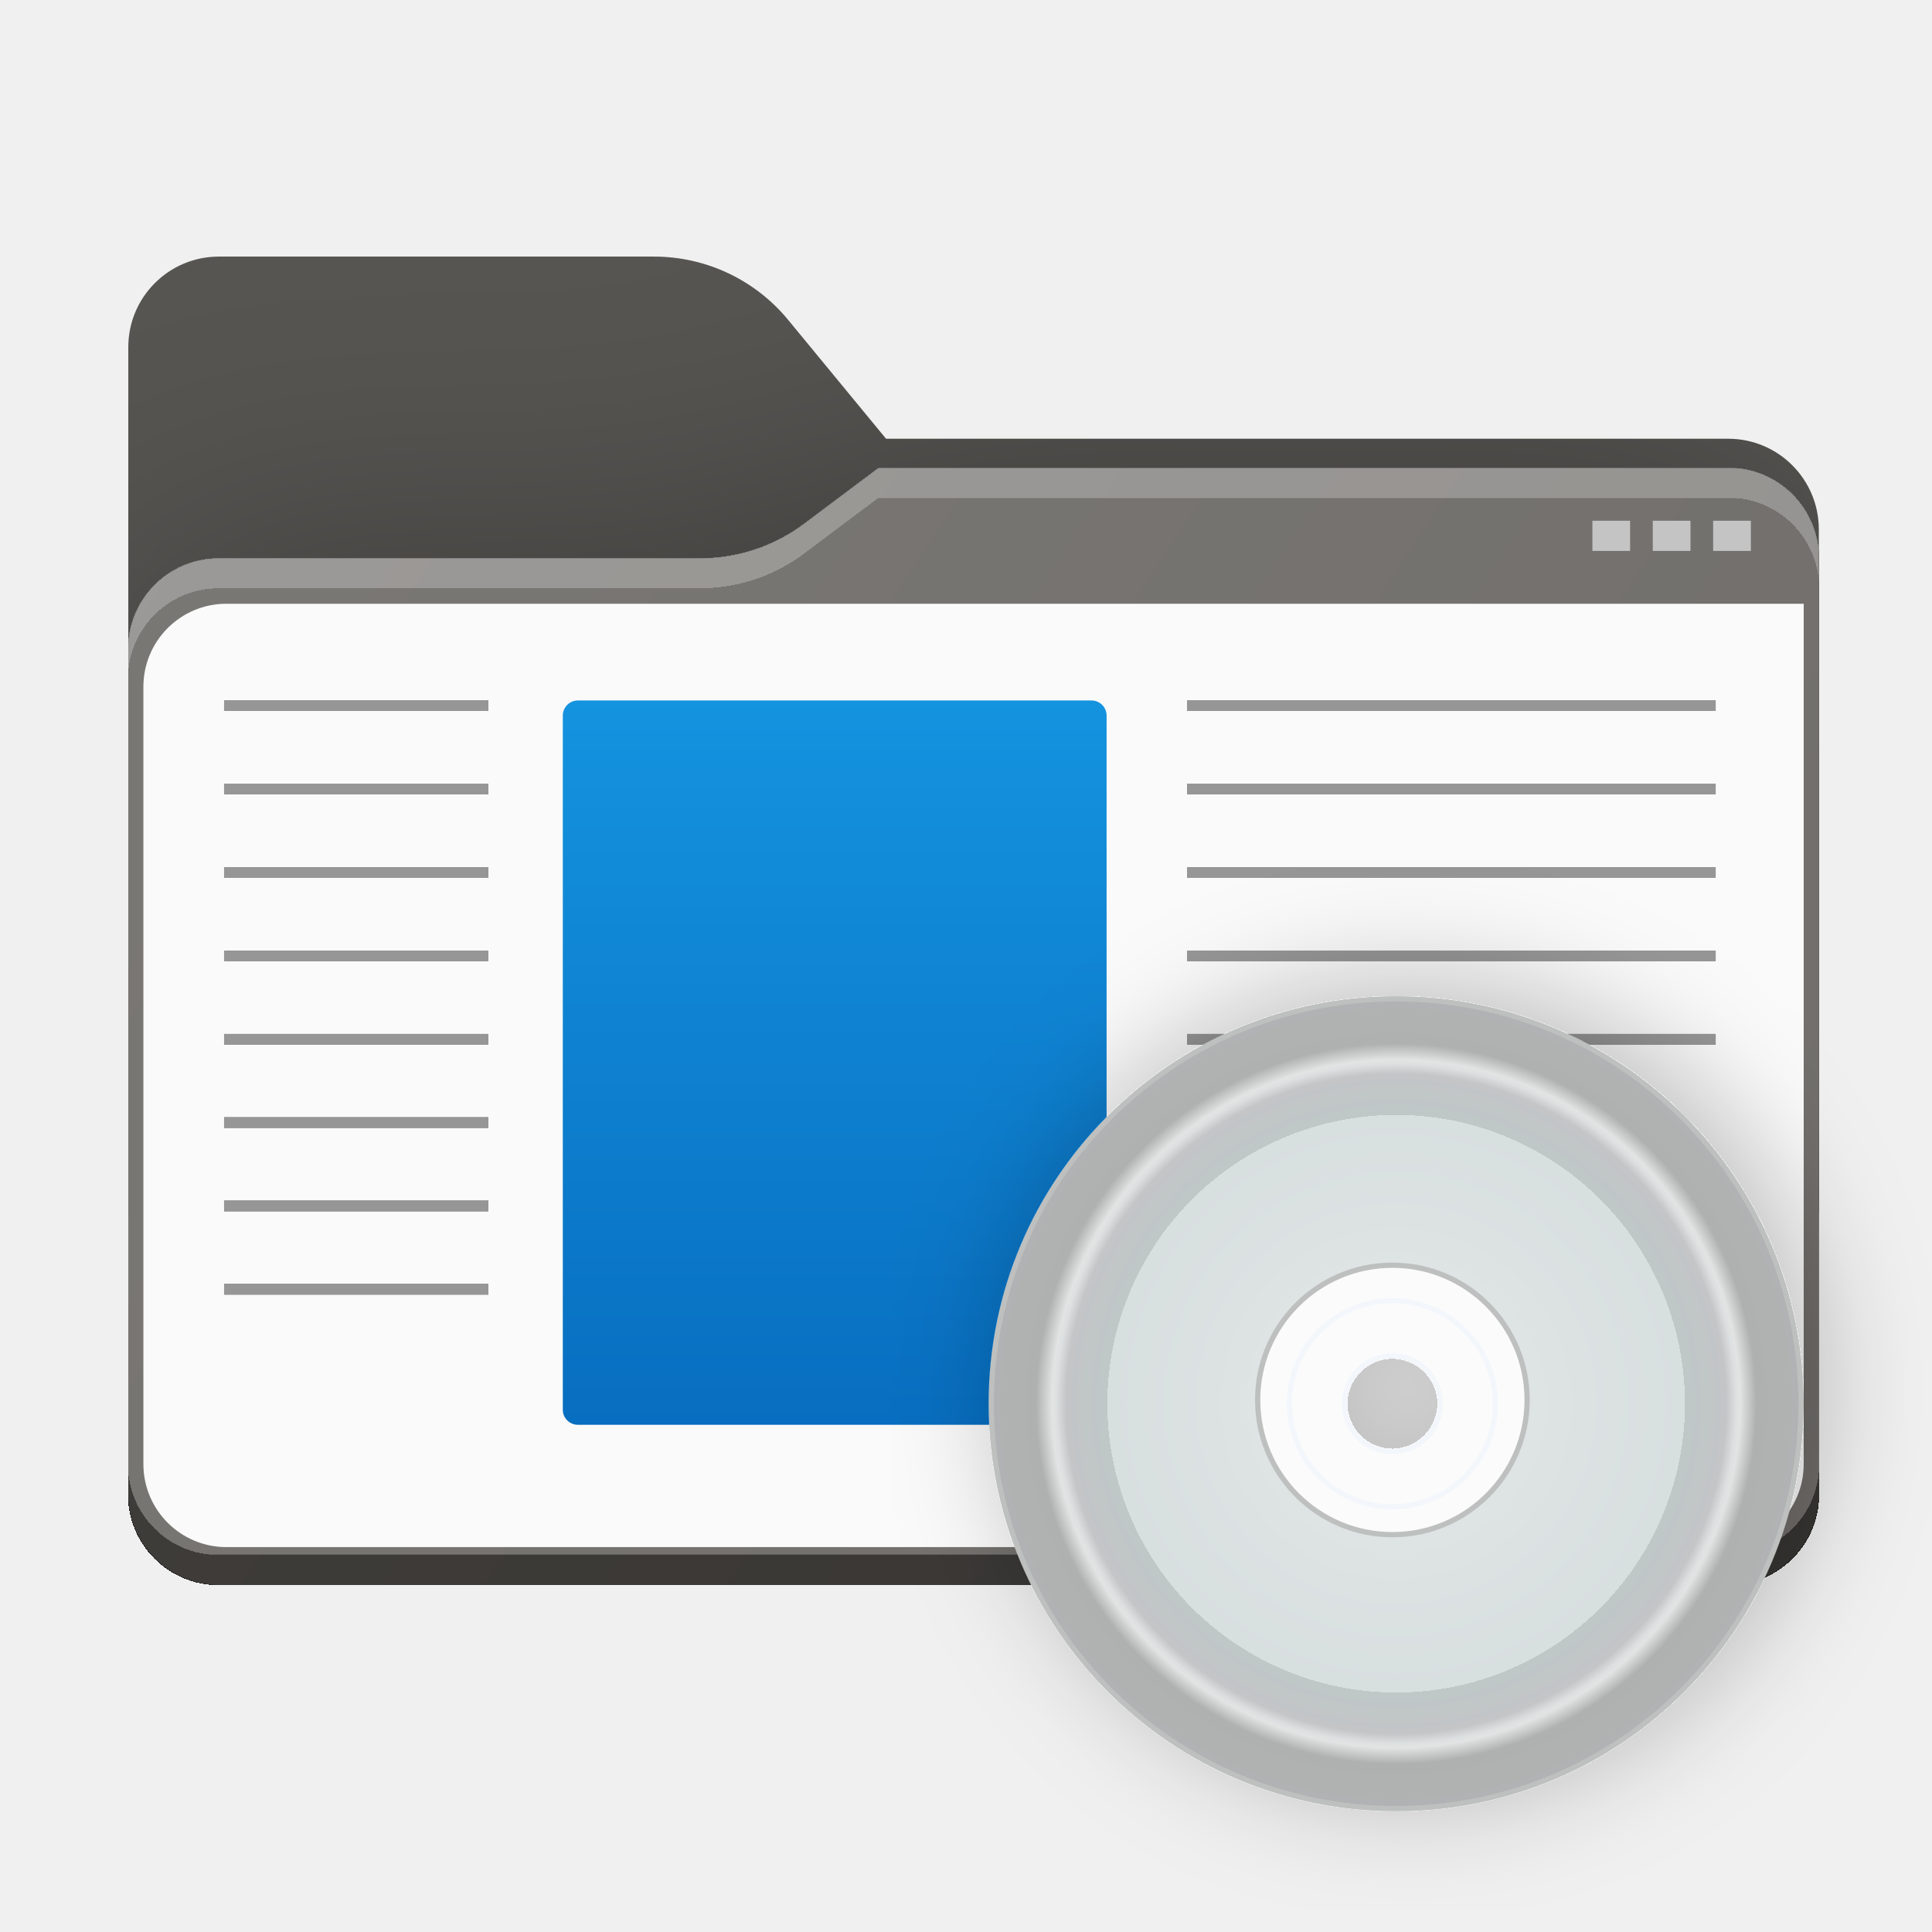
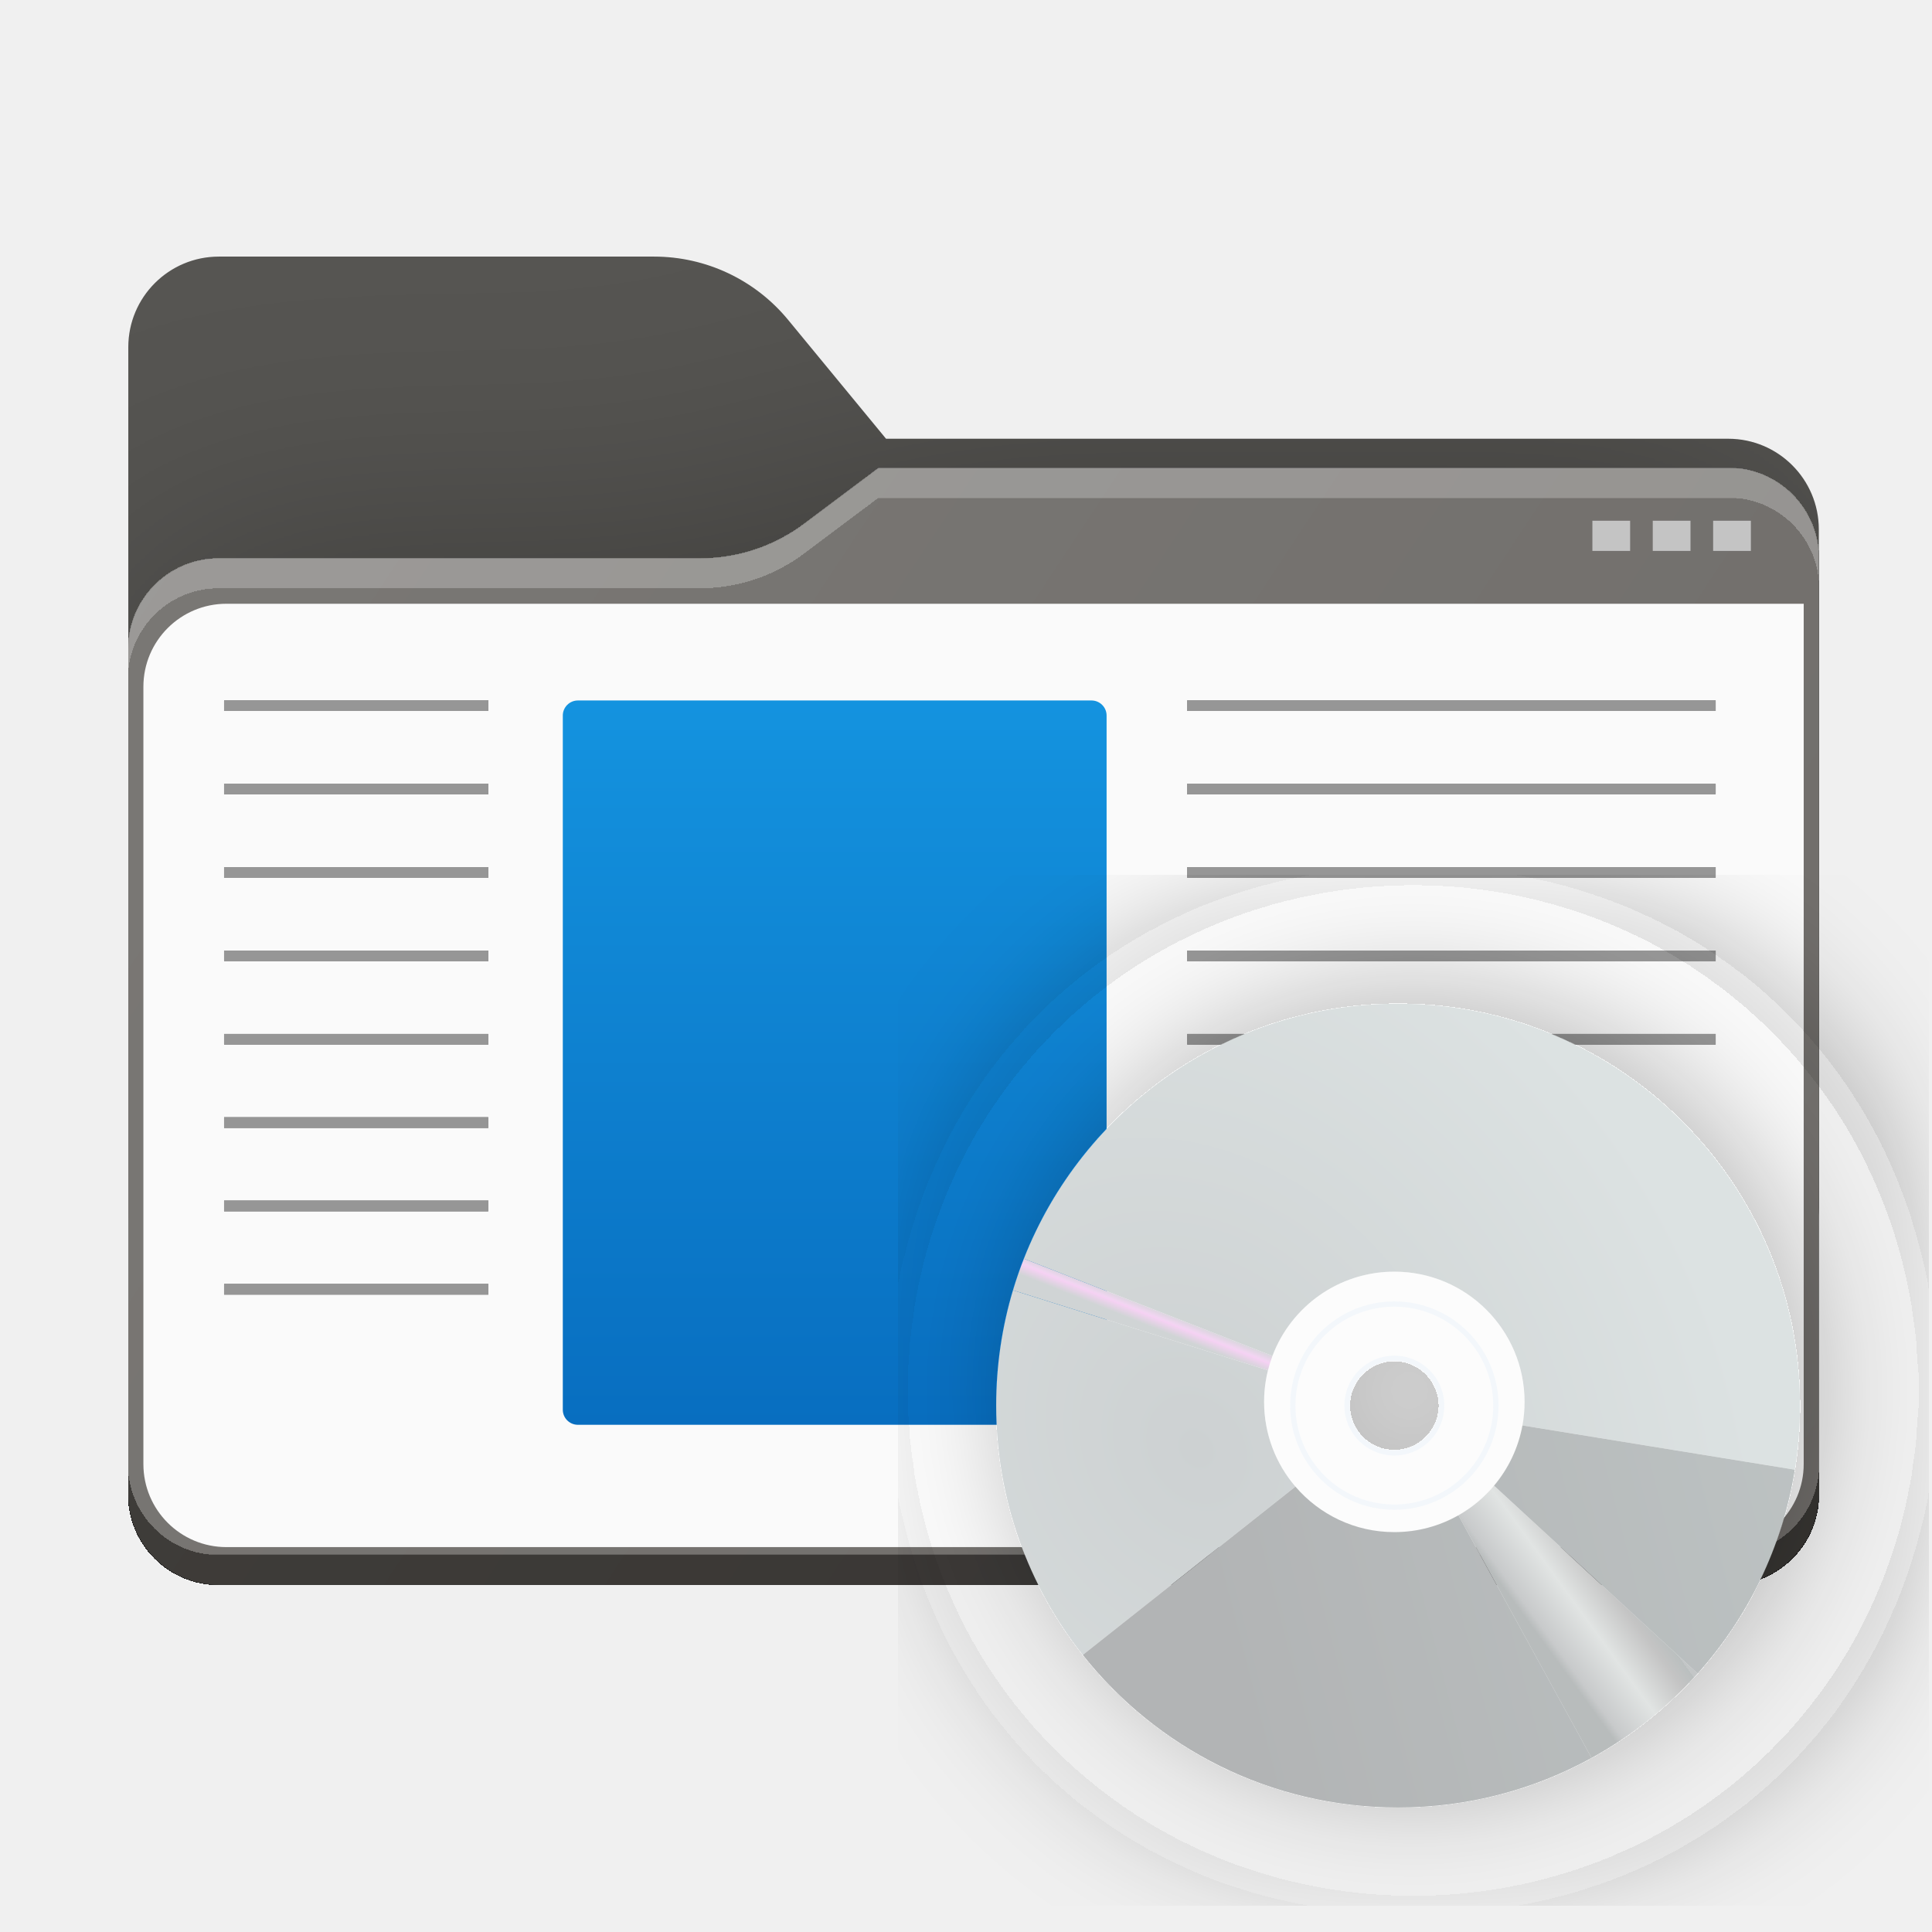
<svg xmlns="http://www.w3.org/2000/svg" width="256" height="256" viewBox="0 0 256 256" fill="none">
  <path fill-rule="evenodd" clip-rule="evenodd" d="M104.425 42.378C100.056 37.073 93.544 34 86.671 34H29C22.373 34 17 39.373 17 46V58.137V68.2V160C17 166.627 22.373 172 29 172H229C235.627 172 241 166.627 241 160V70.137C241 63.51 235.627 58.137 229 58.137H117.404L104.425 42.378Z" fill="#565552" />
-   <mask id="mask0_753_16964" style="mask-type:alpha" maskUnits="userSpaceOnUse" x="17" y="34" width="224" height="138">
-     <path fill-rule="evenodd" clip-rule="evenodd" d="M104.425 42.378C100.056 37.073 93.544 34 86.671 34H29C22.373 34 17 39.373 17 46V58.137V68.2V160C17 166.627 22.373 172 29 172H229C235.627 172 241 166.627 241 160V70.137C241 63.51 235.627 58.137 229 58.137H117.404L104.425 42.378Z" fill="url(#paint0_linear_753_16964)" />
+   <mask id="mask0_769_17604" style="mask-type:alpha" maskUnits="userSpaceOnUse" x="17" y="34" width="224" height="138">
+     <path fill-rule="evenodd" clip-rule="evenodd" d="M104.425 42.378C100.056 37.073 93.544 34 86.671 34H29C22.373 34 17 39.373 17 46V58.137V68.2V160C17 166.627 22.373 172 29 172H229C235.627 172 241 166.627 241 160V70.137C241 63.51 235.627 58.137 229 58.137H117.404L104.425 42.378Z" fill="url(#paint0_linear_769_17604)" />
  </mask>
-   <g mask="url(#mask0_753_16964)">
-     <g style="mix-blend-mode:multiply" filter="url(#filter0_f_753_16964)">
+   <g mask="url(#mask0_769_17604)">
+     <g style="mix-blend-mode:multiply" filter="url(#filter0_f_769_17604)">
      <path fill-rule="evenodd" clip-rule="evenodd" d="M92.789 74C97.764 74 102.605 72.387 106.586 69.402L116.459 62H229C235.627 62 241 67.373 241 74V108V160C241 166.627 235.627 172 229 172H29C22.373 172 17 166.627 17 160L17 108V86C17 79.373 22.373 74 29 74H87H92.789Z" fill="black" fill-opacity="0.3" />
    </g>
  </g>
-   <g filter="url(#filter1_ii_753_16964)">
-     <path fill-rule="evenodd" clip-rule="evenodd" d="M92.789 74C97.764 74 102.605 72.387 106.586 69.402L116.459 62H229C235.627 62 241 67.373 241 74V108V198C241 204.627 235.627 210 229 210H29C22.373 210 17 204.627 17 198L17 108V86C17 79.373 22.373 74 29 74H87H92.789Z" fill="url(#paint1_linear_753_16964)" />
+   <g filter="url(#filter1_ii_769_17604)">
+     <path fill-rule="evenodd" clip-rule="evenodd" d="M92.789 74C97.764 74 102.605 72.387 106.586 69.402L116.459 62H229C235.627 62 241 67.373 241 74V108V198C241 204.627 235.627 210 229 210H29C22.373 210 17 204.627 17 198L17 108V86C17 79.373 22.373 74 29 74H87H92.789Z" fill="url(#paint1_linear_769_17604)" />
  </g>
  <rect x="211" y="69" width="5" height="4" fill="#C4C4C4" />
  <rect x="227" y="69" width="5" height="4" fill="#C4C4C4" />
  <rect x="219" y="69" width="5" height="4" fill="#C4C4C4" />
  <path d="M19 91C19 84.925 23.925 80 30 80H239V194C239 200.075 234.075 205 228 205H30C23.925 205 19 200.075 19 194V91Z" fill="#FAFAFA" />
  <rect x="29.695" y="170.15" width="35" height="1.381" fill="#969696" />
  <rect x="29.695" y="170.15" width="35" height="1.381" fill="#969696" />
  <rect x="29.695" y="170.15" width="35" height="1.381" fill="#969696" />
  <rect x="29.695" y="170.15" width="35" height="1.381" fill="#969696" />
  <rect x="29.695" y="170.15" width="35" height="1.381" fill="#969696" />
  <rect x="29.695" y="170.15" width="35" height="1.381" fill="#969696" />
  <rect x="29.695" y="170.15" width="35" height="1.381" fill="#969696" />
  <rect x="29.695" y="159.104" width="35" height="1.381" fill="#969696" />
  <rect x="29.695" y="159.104" width="35" height="1.381" fill="#969696" />
  <rect x="29.695" y="159.104" width="35" height="1.381" fill="#969696" />
  <rect x="29.695" y="159.104" width="35" height="1.381" fill="#969696" />
  <rect x="29.695" y="159.104" width="35" height="1.381" fill="#969696" />
  <rect x="29.695" y="159.104" width="35" height="1.381" fill="#969696" />
  <rect x="29.695" y="159.104" width="35" height="1.381" fill="#969696" />
  <rect x="29.695" y="148.056" width="35" height="1.381" fill="#969696" />
  <rect x="29.695" y="148.056" width="35" height="1.381" fill="#969696" />
  <rect x="29.695" y="148.056" width="35" height="1.381" fill="#969696" />
  <rect x="29.695" y="148.056" width="35" height="1.381" fill="#969696" />
  <rect x="29.695" y="148.056" width="35" height="1.381" fill="#969696" />
  <rect x="29.695" y="148.056" width="35" height="1.381" fill="#969696" />
  <rect x="29.695" y="148.056" width="35" height="1.381" fill="#969696" />
  <rect x="29.695" y="137.008" width="35" height="1.381" fill="#969696" />
  <rect x="29.695" y="137.008" width="35" height="1.381" fill="#969696" />
  <rect x="29.695" y="137.008" width="35" height="1.381" fill="#969696" />
  <rect x="29.695" y="137.008" width="35" height="1.381" fill="#969696" />
  <rect x="29.695" y="137.008" width="35" height="1.381" fill="#969696" />
  <rect x="29.695" y="137.008" width="35" height="1.381" fill="#969696" />
  <rect x="29.695" y="137.008" width="35" height="1.381" fill="#969696" />
  <rect x="29.695" y="125.96" width="35" height="1.381" fill="#969696" />
  <rect x="29.695" y="125.96" width="35" height="1.381" fill="#969696" />
  <rect x="29.695" y="125.96" width="35" height="1.381" fill="#969696" />
  <rect x="29.695" y="125.96" width="35" height="1.381" fill="#969696" />
  <rect x="29.695" y="125.96" width="35" height="1.381" fill="#969696" />
  <rect x="29.695" y="125.96" width="35" height="1.381" fill="#969696" />
  <rect x="29.695" y="125.96" width="35" height="1.381" fill="#969696" />
  <rect x="29.695" y="114.913" width="35" height="1.381" fill="#969696" />
  <rect x="29.695" y="114.913" width="35" height="1.381" fill="#969696" />
  <rect x="29.695" y="114.913" width="35" height="1.381" fill="#969696" />
  <rect x="29.695" y="114.913" width="35" height="1.381" fill="#969696" />
  <rect x="29.695" y="114.913" width="35" height="1.381" fill="#969696" />
  <rect x="29.695" y="114.913" width="35" height="1.381" fill="#969696" />
  <rect x="29.695" y="114.913" width="35" height="1.381" fill="#969696" />
  <rect x="29.695" y="103.865" width="35" height="1.381" fill="#969696" />
  <rect x="29.695" y="103.865" width="35" height="1.381" fill="#969696" />
  <rect x="29.695" y="103.865" width="35" height="1.381" fill="#969696" />
  <rect x="29.695" y="103.865" width="35" height="1.381" fill="#969696" />
  <rect x="29.695" y="103.865" width="35" height="1.381" fill="#969696" />
  <rect x="29.695" y="103.865" width="35" height="1.381" fill="#969696" />
  <rect x="29.695" y="103.865" width="35" height="1.381" fill="#969696" />
  <rect x="29.695" y="92.817" width="35" height="1.381" fill="#969696" />
  <rect x="29.695" y="92.817" width="35" height="1.381" fill="#969696" />
  <rect x="29.695" y="92.817" width="35" height="1.381" fill="#969696" />
  <rect x="29.695" y="92.817" width="35" height="1.381" fill="#969696" />
  <rect x="29.695" y="92.817" width="35" height="1.381" fill="#969696" />
  <rect x="29.695" y="92.817" width="35" height="1.381" fill="#969696" />
  <rect x="29.695" y="92.817" width="35" height="1.381" fill="#969696" />
  <rect x="157.33" y="137.008" width="70" height="1.381" fill="#969696" />
  <rect x="157.33" y="137.008" width="70" height="1.381" fill="#969696" />
  <rect x="157.33" y="137.008" width="70" height="1.381" fill="#969696" />
  <rect x="157.33" y="137.008" width="70" height="1.381" fill="#969696" />
  <rect x="157.33" y="137.008" width="70" height="1.381" fill="#969696" />
  <rect x="157.33" y="137.008" width="70" height="1.381" fill="#969696" />
  <rect x="157.33" y="137.008" width="70" height="1.381" fill="#969696" />
  <rect x="157.33" y="125.96" width="70" height="1.381" fill="#969696" />
  <rect x="157.33" y="125.96" width="70" height="1.381" fill="#969696" />
  <rect x="157.33" y="125.96" width="70" height="1.381" fill="#969696" />
  <rect x="157.33" y="125.96" width="70" height="1.381" fill="#969696" />
  <rect x="157.33" y="125.96" width="70" height="1.381" fill="#969696" />
  <rect x="157.33" y="125.96" width="70" height="1.381" fill="#969696" />
  <rect x="157.33" y="125.96" width="70" height="1.381" fill="#969696" />
  <rect x="157.33" y="114.913" width="70" height="1.381" fill="#969696" />
  <rect x="157.33" y="114.913" width="70" height="1.381" fill="#969696" />
  <rect x="157.33" y="114.913" width="70" height="1.381" fill="#969696" />
  <rect x="157.33" y="114.913" width="70" height="1.381" fill="#969696" />
  <rect x="157.33" y="114.913" width="70" height="1.381" fill="#969696" />
  <rect x="157.33" y="114.913" width="70" height="1.381" fill="#969696" />
  <rect x="157.33" y="114.913" width="70" height="1.381" fill="#969696" />
  <rect x="157.33" y="103.865" width="70" height="1.381" fill="#969696" />
  <rect x="157.33" y="103.865" width="70" height="1.381" fill="#969696" />
  <rect x="157.33" y="103.865" width="70" height="1.381" fill="#969696" />
  <rect x="157.33" y="103.865" width="70" height="1.381" fill="#969696" />
  <rect x="157.33" y="103.865" width="70" height="1.381" fill="#969696" />
  <rect x="157.33" y="103.865" width="70" height="1.381" fill="#969696" />
  <rect x="157.33" y="103.865" width="70" height="1.381" fill="#969696" />
  <rect x="157.33" y="92.817" width="70" height="1.381" fill="#969696" />
  <rect x="157.33" y="92.817" width="70" height="1.381" fill="#969696" />
  <rect x="157.33" y="92.817" width="70" height="1.381" fill="#969696" />
  <rect x="157.33" y="92.817" width="70" height="1.381" fill="#969696" />
  <rect x="157.33" y="92.817" width="70" height="1.381" fill="#969696" />
  <rect x="157.33" y="92.817" width="70" height="1.381" fill="#969696" />
  <rect x="157.33" y="92.817" width="70" height="1.381" fill="#969696" />
-   <rect x="74.574" y="92.817" width="72.056" height="95.976" rx="2" fill="url(#paint2_linear_753_16964)" />
-   <g filter="url(#filter2_d_753_16964)">
-     <path d="M238.65 186C238.65 215.63 214.63 239.65 185 239.65C155.37 239.65 131.35 215.63 131.35 186C131.35 156.37 155.37 132.35 185 132.35C214.63 132.35 238.65 156.37 238.65 186ZM184.5 203.35C194.358 203.35 202.35 195.358 202.35 185.5C202.35 175.642 194.358 167.65 184.5 167.65C174.642 167.65 166.65 175.642 166.65 185.5C166.65 195.358 174.642 203.35 184.5 203.35Z" fill="url(#paint3_angular_753_16964)" stroke="#BEC0BF" stroke-width="0.7" />
+   <rect x="74.574" y="92.817" width="72.056" height="95.976" rx="2" fill="url(#paint2_linear_769_17604)" />
+   <g filter="url(#filter2_d_769_17604)">
    <path fill-rule="evenodd" clip-rule="evenodd" d="M202 185.5C202 195.165 194.165 203 184.5 203C174.835 203 167 195.165 167 185.5C167 175.835 174.835 168 184.5 168C194.165 168 202 175.835 202 185.5ZM184.5 192C187.814 192 190.5 189.314 190.5 186C190.5 182.686 187.814 180 184.5 180C181.186 180 178.5 182.686 178.5 186C178.5 189.314 181.186 192 184.5 192Z" fill="white" fill-opacity="0.24" />
-     <mask id="path-25-inside-1_753_16964" fill="white">
-       <path fill-rule="evenodd" clip-rule="evenodd" d="M184.5 200C192.232 200 198.5 193.732 198.5 186C198.5 178.268 192.232 172 184.5 172C176.768 172 170.5 178.268 170.5 186C170.5 193.732 176.768 200 184.5 200ZM184.5 192C187.814 192 190.5 189.314 190.5 186C190.5 182.686 187.814 180 184.5 180C181.186 180 178.5 182.686 178.5 186C178.5 189.314 181.186 192 184.5 192Z" />
-     </mask>
-     <path d="M197.8 186C197.8 193.345 191.845 199.3 184.5 199.3V200.7C192.619 200.7 199.2 194.119 199.2 186H197.8ZM184.5 172.7C191.845 172.7 197.8 178.655 197.8 186H199.2C199.2 177.881 192.619 171.3 184.5 171.3V172.7ZM171.2 186C171.2 178.655 177.155 172.7 184.5 172.7V171.3C176.381 171.3 169.8 177.881 169.8 186H171.2ZM184.5 199.3C177.155 199.3 171.2 193.345 171.2 186H169.8C169.8 194.119 176.381 200.7 184.5 200.7V199.3ZM189.8 186C189.8 188.927 187.427 191.3 184.5 191.3V192.7C188.2 192.7 191.2 189.7 191.2 186H189.8ZM184.5 180.7C187.427 180.7 189.8 183.073 189.8 186H191.2C191.2 182.3 188.2 179.3 184.5 179.3V180.7ZM179.2 186C179.2 183.073 181.573 180.7 184.5 180.7V179.3C180.8 179.3 177.8 182.3 177.8 186H179.2ZM184.5 191.3C181.573 191.3 179.2 188.927 179.2 186H177.8C177.8 189.7 180.8 192.7 184.5 192.7V191.3Z" fill="#F3F7FB" mask="url(#path-25-inside-1_753_16964)" />
+     <g filter="url(#filter3_d_769_17604)">
+       <path d="M224.941 221.75L197.971 196.856C196.648 198.43 195.049 199.765 193.248 200.784L210.889 232.933C216.188 230.016 220.937 226.224 224.941 221.75Z" fill="url(#paint3_linear_769_17604)" />
+       <path fill-rule="evenodd" clip-rule="evenodd" d="M201.732 188.878L237.826 194.743C238.27 191.977 238.5 189.14 238.5 186.249C238.5 156.841 214.659 133 185.25 133C162.71 133 143.441 147.004 135.669 166.786L168.606 179.666C171.068 173.141 177.37 168.5 184.757 168.5C194.288 168.5 202.014 176.226 202.014 185.756C202.014 186.822 201.917 187.866 201.732 188.878ZM132 186.249C132 198.729 136.293 210.206 143.483 219.284L171.65 196.982C169.063 193.965 167.5 190.043 167.5 185.756C167.5 184.312 167.677 182.909 168.012 181.569L134.226 170.965C132.778 175.806 132 180.937 132 186.249Z" fill="url(#paint4_radial_769_17604)" />
+       <path fill-rule="evenodd" clip-rule="evenodd" d="M202.014 185.756C202.014 195.286 194.288 203.013 184.757 203.013C175.226 203.013 167.5 195.286 167.5 185.756C167.5 176.225 175.226 168.499 184.757 168.499C194.288 168.499 202.014 176.225 202.014 185.756ZM184.757 192.166C188.025 192.166 190.674 189.517 190.674 186.25C190.674 182.982 188.025 180.333 184.757 180.333C181.489 180.333 178.84 182.982 178.84 186.25C178.84 189.517 181.489 192.166 184.757 192.166Z" fill="white" fill-opacity="0.24" />
+       <mask id="path-27-inside-1_769_17604" fill="white">
+         <path fill-rule="evenodd" clip-rule="evenodd" d="M184.757 200.054C192.382 200.054 198.563 193.873 198.563 186.249C198.563 178.624 192.382 172.443 184.757 172.443C177.132 172.443 170.951 178.624 170.951 186.249C170.951 193.873 177.132 200.054 184.757 200.054ZM184.757 192.165C188.025 192.165 190.674 189.516 190.674 186.249C190.674 182.981 188.025 180.332 184.757 180.332C181.489 180.332 178.84 182.981 178.84 186.249C178.84 189.516 181.489 192.165 184.757 192.165Z" />
+       </mask>
+       <path d="M197.863 186.249C197.863 193.487 191.995 199.354 184.757 199.354V200.754C192.768 200.754 199.263 194.26 199.263 186.249H197.863ZM184.757 173.143C191.995 173.143 197.863 179.011 197.863 186.249H199.263C199.263 178.238 192.768 171.743 184.757 171.743V173.143ZM171.651 186.249C171.651 179.011 177.519 173.143 184.757 173.143V171.743C176.746 171.743 170.251 178.238 170.251 186.249H171.651ZM184.757 199.354C177.519 199.354 171.651 193.487 171.651 186.249H170.251C170.251 194.26 176.746 200.754 184.757 200.754V199.354ZM189.974 186.249C189.974 189.13 187.638 191.465 184.757 191.465V192.865C188.411 192.865 191.374 189.903 191.374 186.249H189.974ZM184.757 181.032C187.638 181.032 189.974 183.368 189.974 186.249H191.374C191.374 182.594 188.411 179.632 184.757 179.632V181.032ZM179.54 186.249C179.54 183.368 181.876 181.032 184.757 181.032V179.632C181.103 179.632 178.14 182.594 178.14 186.249H179.54ZM184.757 191.465C181.876 191.465 179.54 189.13 179.54 186.249H178.14C178.14 189.903 181.103 192.865 184.757 192.865V191.465Z" fill="#F3F7FB" mask="url(#path-27-inside-1_769_17604)" />
+       <path fill-rule="evenodd" clip-rule="evenodd" d="M168.012 181.568L134.226 170.964C134.651 169.546 135.133 168.152 135.67 166.785L168.606 179.665C168.373 180.283 168.174 180.918 168.012 181.568Z" fill="url(#paint5_linear_769_17604)" />
+       <path fill-rule="evenodd" clip-rule="evenodd" d="M237.826 194.744L201.732 188.879C201.184 191.881 199.858 194.612 197.972 196.856L224.941 221.75C231.586 214.326 236.178 205.027 237.826 194.744ZM210.889 232.932L193.248 200.784C190.741 202.204 187.844 203.014 184.757 203.014C179.513 203.014 174.815 200.675 171.65 196.983L143.483 219.285C153.236 231.6 168.321 239.5 185.25 239.5C194.545 239.5 203.283 237.118 210.889 232.932Z" fill="url(#paint6_linear_769_17604)" />
+     </g>
  </g>
  <defs>
-     <filter id="filter0_f_753_16964" x="-20" y="25" width="298" height="184" filterUnits="userSpaceOnUse" color-interpolation-filters="sRGB">
+     <filter id="filter0_f_769_17604" x="-20" y="25" width="298" height="184" filterUnits="userSpaceOnUse" color-interpolation-filters="sRGB">
      <feFlood flood-opacity="0" result="BackgroundImageFix" />
      <feBlend mode="normal" in="SourceGraphic" in2="BackgroundImageFix" result="shape" />
-       <feGaussianBlur stdDeviation="18.5" result="effect1_foregroundBlur_753_16964" />
+       <feGaussianBlur stdDeviation="18.5" result="effect1_foregroundBlur_769_17604" />
    </filter>
-     <filter id="filter1_ii_753_16964" x="17" y="62" width="224" height="148" filterUnits="userSpaceOnUse" color-interpolation-filters="sRGB">
+     <filter id="filter1_ii_769_17604" x="17" y="62" width="224" height="148" filterUnits="userSpaceOnUse" color-interpolation-filters="sRGB">
      <feFlood flood-opacity="0" result="BackgroundImageFix" />
      <feBlend mode="normal" in="SourceGraphic" in2="BackgroundImageFix" result="shape" />
      <feColorMatrix in="SourceAlpha" type="matrix" values="0 0 0 0 0 0 0 0 0 0 0 0 0 0 0 0 0 0 127 0" result="hardAlpha" />
      <feOffset dy="4" />
      <feComposite in2="hardAlpha" operator="arithmetic" k2="-1" k3="1" />
      <feColorMatrix type="matrix" values="0 0 0 0 1 0 0 0 0 1 0 0 0 0 1 0 0 0 0.25 0" />
-       <feBlend mode="normal" in2="shape" result="effect1_innerShadow_753_16964" />
+       <feBlend mode="normal" in2="shape" result="effect1_innerShadow_769_17604" />
      <feColorMatrix in="SourceAlpha" type="matrix" values="0 0 0 0 0 0 0 0 0 0 0 0 0 0 0 0 0 0 127 0" result="hardAlpha" />
      <feOffset dy="-4" />
      <feComposite in2="hardAlpha" operator="arithmetic" k2="-1" k3="1" />
      <feColorMatrix type="matrix" values="0 0 0 0 0 0 0 0 0 0 0 0 0 0 0 0 0 0 0.9 0" />
-       <feBlend mode="soft-light" in2="effect1_innerShadow_753_16964" result="effect2_innerShadow_753_16964" />
+       <feBlend mode="soft-light" in2="effect1_innerShadow_769_17604" result="effect2_innerShadow_769_17604" />
    </filter>
-     <filter id="filter2_d_753_16964" x="118" y="115" width="138" height="138" filterUnits="userSpaceOnUse" color-interpolation-filters="sRGB">
+     <filter id="filter2_d_769_17604" x="119" y="116" width="136.5" height="136.5" filterUnits="userSpaceOnUse" color-interpolation-filters="sRGB">
      <feFlood flood-opacity="0" result="BackgroundImageFix" />
      <feColorMatrix in="SourceAlpha" type="matrix" values="0 0 0 0 0 0 0 0 0 0 0 0 0 0 0 0 0 0 127 0" result="hardAlpha" />
      <feOffset dx="2" dy="-2" />
      <feGaussianBlur stdDeviation="7.5" />
      <feComposite in2="hardAlpha" operator="out" />
      <feColorMatrix type="matrix" values="0 0 0 0 0 0 0 0 0 0 0 0 0 0 0 0 0 0 0.25 0" />
-       <feBlend mode="normal" in2="BackgroundImageFix" result="effect1_dropShadow_753_16964" />
-       <feBlend mode="normal" in="SourceGraphic" in2="effect1_dropShadow_753_16964" result="shape" />
+       <feBlend mode="normal" in2="BackgroundImageFix" result="effect1_dropShadow_769_17604" />
+       <feBlend mode="normal" in="SourceGraphic" in2="effect1_dropShadow_769_17604" result="shape" />
    </filter>
-     <linearGradient id="paint0_linear_753_16964" x1="17" y1="34" x2="197.768" y2="215.142" gradientUnits="userSpaceOnUse">
+     <filter id="filter3_d_769_17604" x="119" y="116" width="136.5" height="136.5" filterUnits="userSpaceOnUse" color-interpolation-filters="sRGB">
+       <feFlood flood-opacity="0" result="BackgroundImageFix" />
+       <feColorMatrix in="SourceAlpha" type="matrix" values="0 0 0 0 0 0 0 0 0 0 0 0 0 0 0 0 0 0 127 0" result="hardAlpha" />
+       <feOffset dx="2" dy="-2" />
+       <feGaussianBlur stdDeviation="7.5" />
+       <feComposite in2="hardAlpha" operator="out" />
+       <feColorMatrix type="matrix" values="0 0 0 0 0 0 0 0 0 0 0 0 0 0 0 0 0 0 0.25 0" />
+       <feBlend mode="normal" in2="BackgroundImageFix" result="effect1_dropShadow_769_17604" />
+       <feBlend mode="normal" in="SourceGraphic" in2="effect1_dropShadow_769_17604" result="shape" />
+     </filter>
+     <linearGradient id="paint0_linear_769_17604" x1="17" y1="34" x2="197.768" y2="215.142" gradientUnits="userSpaceOnUse">
      <stop stop-color="#05815D" />
      <stop offset="1" stop-color="#0C575F" />
    </linearGradient>
-     <linearGradient id="paint1_linear_753_16964" x1="17" y1="62" x2="241" y2="210" gradientUnits="userSpaceOnUse">
+     <linearGradient id="paint1_linear_769_17604" x1="17" y1="62" x2="241" y2="210" gradientUnits="userSpaceOnUse">
      <stop stop-color="#7A7875" />
      <stop offset="1" stop-color="#706D6A" />
    </linearGradient>
-     <linearGradient id="paint2_linear_753_16964" x1="110.602" y1="92.817" x2="110.602" y2="188.794" gradientUnits="userSpaceOnUse">
+     <linearGradient id="paint2_linear_769_17604" x1="110.602" y1="92.817" x2="110.602" y2="188.794" gradientUnits="userSpaceOnUse">
      <stop stop-color="#1493DF" />
      <stop offset="1" stop-color="#086EC0" />
    </linearGradient>
-     <radialGradient id="paint3_angular_753_16964" cx="0" cy="0" r="1" gradientUnits="userSpaceOnUse" gradientTransform="translate(185 186) rotate(156.801) scale(64.7341)">
-       <stop offset="0.103" stop-color="#D8DCDD" />
-       <stop offset="0.116" stop-color="#F5D0F3" />
-       <stop offset="0.126" stop-color="#E1E5E6" />
-       <stop offset="0.59" stop-color="#D8DFDF" />
-       <stop offset="0.59" stop-color="#BFC7C7" />
-       <stop offset="0.674" stop-color="#C3C5C7" />
-       <stop offset="0.694" stop-color="#DDE0E0" />
-       <stop offset="0.703" stop-color="#E1E4E3" />
-       <stop offset="0.736" stop-color="#AEB1B0" />
-       <stop offset="0.779" stop-color="#B0B2B2" />
-       <stop offset="0.957" stop-color="#B2B4B5" />
-       <stop offset="0.96" stop-color="#CACECF" />
+     <linearGradient id="paint3_linear_769_17604" x1="211.875" y1="204.986" x2="201.028" y2="212.875" gradientUnits="userSpaceOnUse">
+       <stop stop-color="#C3C6C7" />
+       <stop offset="0" stop-color="#BABFBF" />
+       <stop offset="0.151" stop-color="#C4C4C4" />
+       <stop offset="0.521" stop-color="#E1E4E3" />
+       <stop offset="0.922" stop-color="#C8CACB" />
+       <stop offset="1" stop-color="#B8BCBC" />
+     </linearGradient>
+     <radialGradient id="paint4_radial_769_17604" cx="0" cy="0" r="1" gradientUnits="userSpaceOnUse" gradientTransform="translate(158.625 192.166) rotate(-31.581) scale(70.6101 87.1527)">
+       <stop stop-color="#CDD1D2" />
+       <stop offset="1" stop-color="#DCE2E2" />
    </radialGradient>
+     <linearGradient id="paint5_linear_769_17604" x1="153.695" y1="173.43" x2="152.708" y2="175.895" gradientUnits="userSpaceOnUse">
+       <stop stop-color="#D2D6D7" />
+       <stop offset="0.422" stop-color="#F1D5F1" />
+       <stop offset="0.505" stop-color="#F5D1F3" />
+       <stop offset="1" stop-color="#D0D4D5" />
+     </linearGradient>
+     <linearGradient id="paint6_linear_769_17604" x1="160.104" y1="212.382" x2="267.59" y2="184.77" gradientUnits="userSpaceOnUse">
+       <stop stop-color="#B2B4B5" />
+       <stop offset="1" stop-color="#C0C7C7" />
+     </linearGradient>
  </defs>
</svg>
